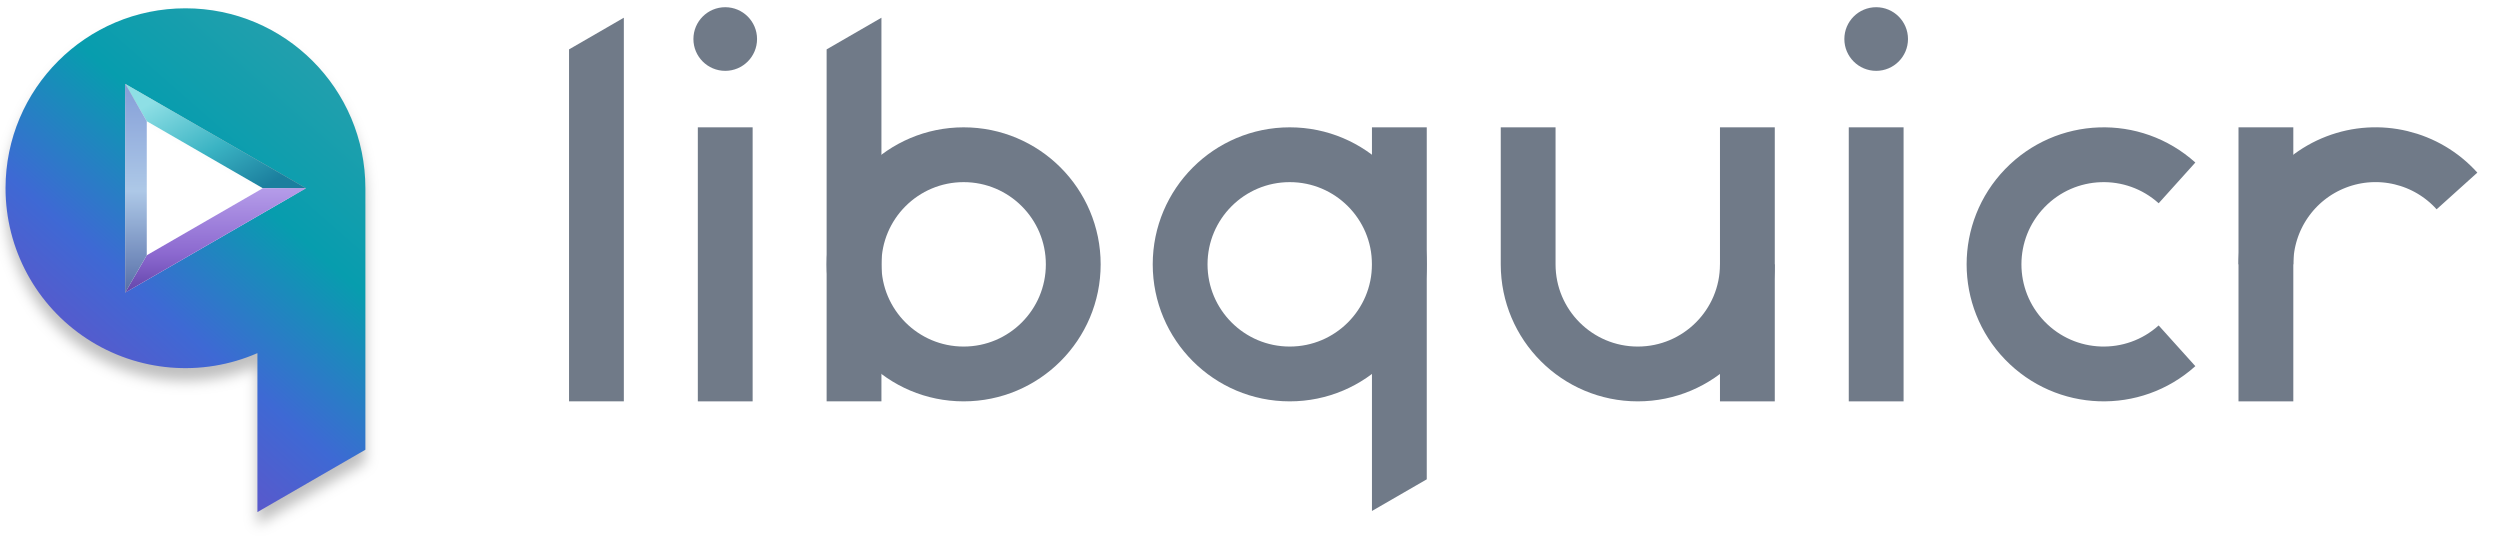
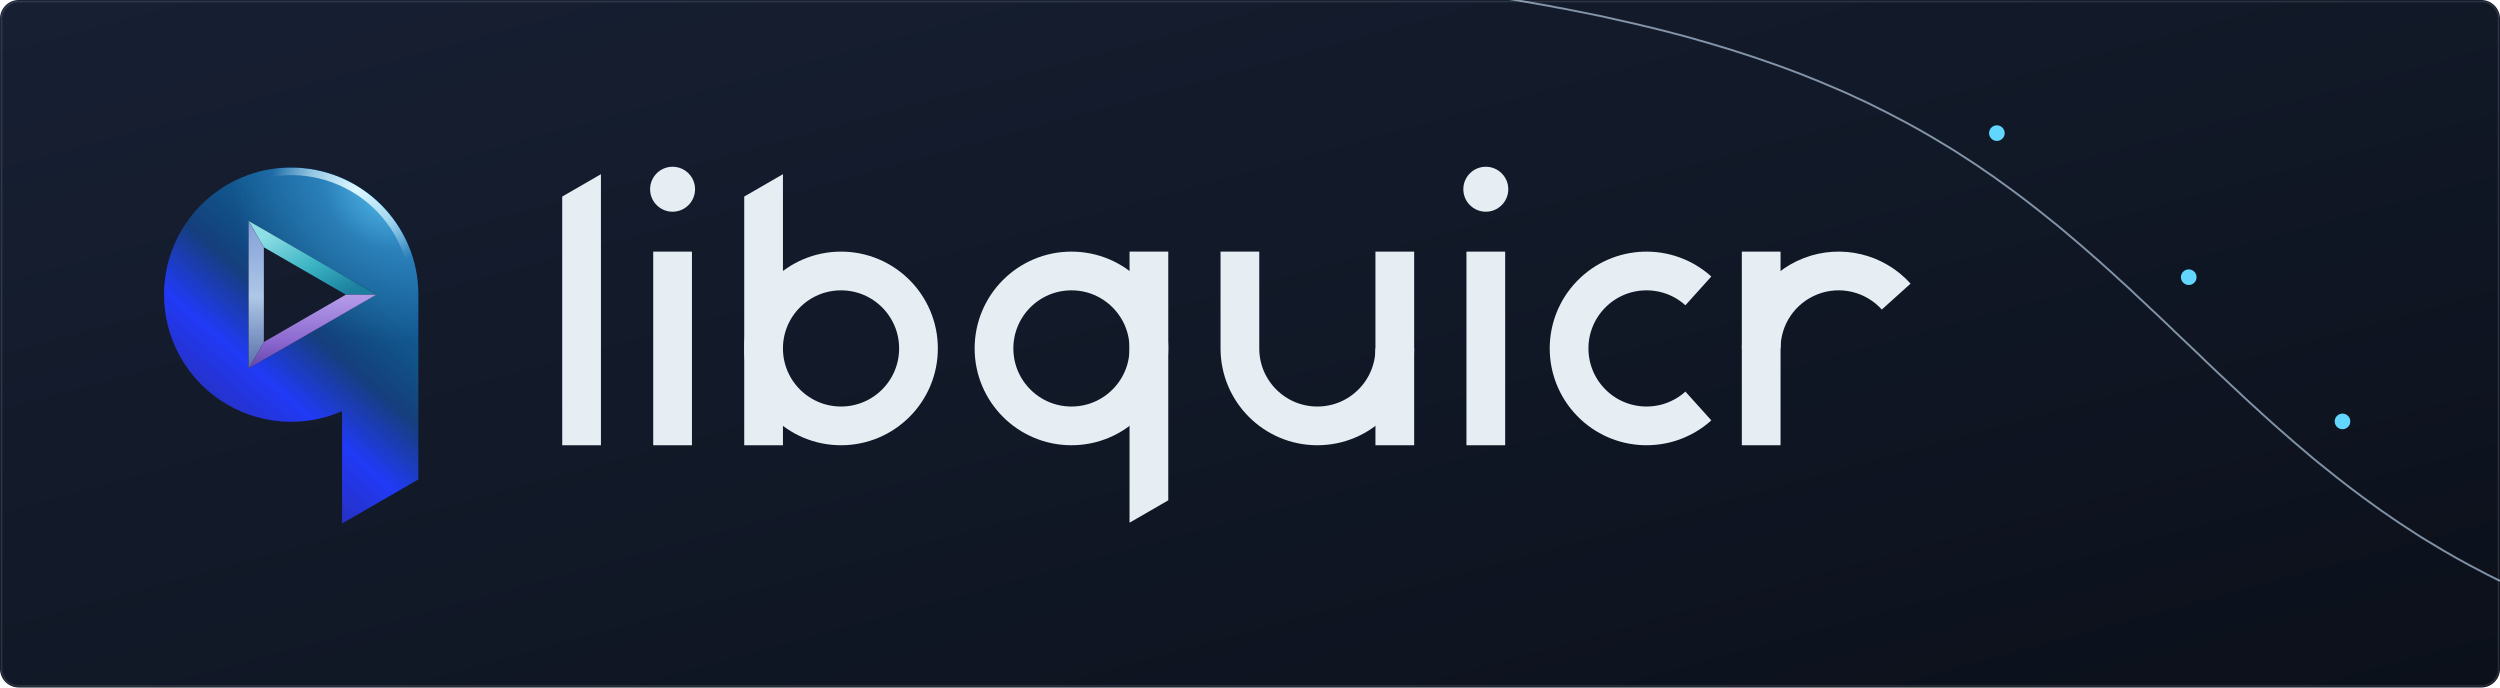
- <svg xmlns="http://www.w3.org/2000/svg" viewBox="-8 20 3612.7 780" role="img" aria-label="libquicr">
+ <svg xmlns="http://www.w3.org/2000/svg" viewBox="0 0 1600 440" role="img" aria-label="libquicr">
  <defs>
+     <linearGradient id="plate" x1="0" y1="0" x2="1" y2="1">
+       <stop offset="0" stop-color="#172033" />
+       <stop offset="1" stop-color="#0B101A" />
+     </linearGradient>
+     <clipPath id="clip">
+       <rect width="1600" height="440" rx="12" />
+     </clipPath>
    <linearGradient id="pt" gradientUnits="userSpaceOnUse" x1="56.557" y1="39.196" x2="76.851" y2="73.374" gradientTransform="matrix(3.7 0 0 3.6 -44.1 161.8)">
      <stop offset="0" stop-color="#8EDFE5" />
      <stop offset="0.55" stop-color="#3AB3C3" />
      <stop offset="1" stop-color="#1B7F9E" />
    </linearGradient>
    <linearGradient id="pb" gradientUnits="userSpaceOnUse" x1="76.022" y1="67.097" x2="76.022" y2="99.785" gradientTransform="matrix(3.7 0 0 3.6 -44.1 161.8)">
      <stop offset="0" stop-color="#B39AE8" />
      <stop offset="0.6" stop-color="#8B68CF" />
      <stop offset="1" stop-color="#5F41A6" />
    </linearGradient>
    <linearGradient id="pl" gradientUnits="userSpaceOnUse" x1="51.935" y1="34.409" x2="51.935" y2="99.785" gradientTransform="matrix(3.7 0 0 3.6 -44.1 161.8)">
      <stop offset="0" stop-color="#859FD8" />
      <stop offset="0.5" stop-color="#ADC8E7" />
      <stop offset="1" stop-color="#536BA5" />
    </linearGradient>
    <linearGradient id="pg" gradientUnits="userSpaceOnUse" x1="400.7" y1="250.5" x2="32.2" y2="672">
-       <stop offset="0" stop-color="#29A0AC" />
+       <stop offset="0" stop-color="#175CB2" />
+       <stop offset="0.3" stop-color="#144688" />
+       <stop offset="0.48" stop-color="#132D6C" />
+       <stop offset="0.66" stop-color="#192EFF" />
+       <stop offset="1" stop-color="#1F2382" />
+     </linearGradient>
+     <linearGradient id="og" gradientUnits="userSpaceOnUse" x1="400.7" y1="250.5" x2="32.2" y2="672">
+       <stop offset="0" stop-color="#2EB4C1" />
      <stop offset="0.36" stop-color="#079DAE" />
      <stop offset="0.65" stop-color="#3E69D4" />
-       <stop offset="1" stop-color="#7448C3" />
+       <stop offset="1" stop-color="#6138AA" />
    </linearGradient>
-     <filter id="ps" filterUnits="userSpaceOnUse" x="-60" y="140" width="520" height="700" color-interpolation-filters="sRGB">
-       <feOffset in="SourceAlpha" dy="14" />
-       <feGaussianBlur stdDeviation="7" />
-       <feColorMatrix values="0 0 0 0 0 0 0 0 0 0 0 0 0 0 0 0 0 0 0.25 0" />
-       <feMerge>
-         <feMergeNode />
-         <feMergeNode in="SourceGraphic" />
-       </feMerge>
-     </filter>
+     <clipPath id="qc">
+       <path d="M0,400 A200,200 0 0 1 400,400 L400,690.7 L280,760 L280,583.3 A200,200 0 0 1 0,400 Z M133,284 L133,516 L334,400 Z" clip-rule="evenodd" />
+     </clipPath>
+     <radialGradient id="qs" gradientUnits="userSpaceOnUse" cx="357.9" cy="224.6" r="250">
+       <stop offset="0" stop-color="#63D6FF" stop-opacity=".8" />
+       <stop offset=".42" stop-color="#63D6FF" stop-opacity=".26" />
+       <stop offset="1" stop-color="#63D6FF" stop-opacity="0" />
+     </radialGradient>
+     <radialGradient id="qrf" gradientUnits="userSpaceOnUse" cx="302.8" cy="235.5" r="150">
+       <stop offset="0" stop-color="#fff" />
+       <stop offset=".5" stop-color="#fff" stop-opacity=".6" />
+       <stop offset=".9" stop-color="#fff" stop-opacity="0" />
+     </radialGradient>
+     <mask id="qrm" maskUnits="userSpaceOnUse" x="-50" y="150" width="500" height="650">
+       <rect x="-50" y="150" width="500" height="650" fill="url(#qrf)" />
+     </mask>
  </defs>
-   <g transform="translate(0,760) scale(1.3) translate(0,-760)">
-     <path d="M0,400 A200,200 0 0 1 400,400 L400,690.7 L280,760 L280,583.3 A200,200 0 0 1 0,400 Z M133,284 L133,516 L334,400 Z" fill="url(#pg)" fill-rule="evenodd" filter="url(#ps)" />
-     <polygon points="133,284 334,400 286,400 157,325.5" fill="url(#pt)" />
-     <polygon points="334,400 133,516 157,474.5 286,400" fill="url(#pb)" />
-     <polygon points="133,284 133,516 157,474.5 157,325.5" fill="url(#pl)" />
+   <rect width="1600" height="440" rx="12" fill="url(#plate)" />
+   <g clip-path="url(#clip)">
+     <path d="M960,-1.6 L964,-0.9 L968,-0.3 L972,0.4 L976,1.1 L980,1.8 L984,2.5 L988,3.2 L992,3.9 L996,4.7 L1000,5.4 L1004,6.2 L1008,7 L1012,7.8 L1016,8.6 L1020,9.4 L1024,10.2 L1028,11.1 L1032,12 L1036,12.9 L1040,13.8 L1044,14.7 L1048,15.6 L1052,16.6 L1056,17.5 L1060,18.5 L1064,19.5 L1068,20.5 L1072,21.6 L1076,22.6 L1080,23.7 L1084,24.8 L1088,26 L1092,27.1 L1096,28.3 L1100,29.5 L1104,30.7 L1108,31.9 L1112,33.2 L1116,34.5 L1120,35.8 L1124,37.1 L1128,38.5 L1132,39.9 L1136,41.3 L1140,42.7 L1144,44.2 L1148,45.7 L1152,47.2 L1156,48.8 L1160,50.4 L1164,52 L1168,53.7 L1172,55.4 L1176,57.1 L1180,58.8 L1184,60.6 L1188,62.5 L1192,64.3 L1196,66.2 L1200,68.2 L1204,70.2 L1208,72.2 L1212,74.3 L1216,76.4 L1220,78.5 L1224,80.7 L1228,82.9 L1232,85.2 L1236,87.5 L1240,89.9 L1244,92.3 L1248,94.7 L1252,97.2 L1256,99.8 L1260,102.4 L1264,105 L1268,107.7 L1272,110.5 L1276,113.2 L1280,116.1 L1284,119 L1288,121.9 L1292,124.9 L1296,127.9 L1300,131 L1304,134.1 L1308,137.3 L1312,140.5 L1316,143.7 L1320,147 L1324,150.4 L1328,153.8 L1332,157.2 L1336,160.7 L1340,164.2 L1344,167.7 L1348,171.3 L1352,174.9 L1356,178.6 L1360,182.2 L1364,185.9 L1368,189.7 L1372,193.4 L1376,197.2 L1380,200.9 L1384,204.7 L1388,208.5 L1392,212.4 L1396,216.2 L1400,220 L1404,223.8 L1408,227.6 L1412,231.5 L1416,235.3 L1420,239.1 L1424,242.8 L1428,246.6 L1432,250.3 L1436,254.1 L1440,257.8 L1444,261.4 L1448,265.1 L1452,268.7 L1456,272.3 L1460,275.8 L1464,279.3 L1468,282.8 L1472,286.2 L1476,289.6 L1480,293 L1484,296.3 L1488,299.5 L1492,302.7 L1496,305.9 L1500,309 L1504,312.1 L1508,315.1 L1512,318.1 L1516,321 L1520,323.9 L1524,326.8 L1528,329.5 L1532,332.3 L1536,335 L1540,337.6 L1544,340.2 L1548,342.8 L1552,345.3 L1556,347.7 L1560,350.1 L1564,352.5 L1568,354.8 L1572,357.1 L1576,359.3 L1580,361.5 L1584,363.6 L1588,365.7 L1592,367.8 L1596,369.8 L1600,371.8" fill="none" stroke="#CFE6FF" stroke-opacity=".6" stroke-width="1.25" vector-effect="non-scaling-stroke" />
+     <g fill="#63D6FF">
+       <circle cx="1278" cy="85.2" r="5" />
+       <circle cx="1400.8" cy="177.4" r="5" />
+       <circle cx="1499.2" cy="269.7" r="5" />
+     </g>
  </g>
-   <g transform="translate(814.3,600) scale(2.2)" fill="#707A88" stroke="#707A88">
-     <polygon stroke="none" points="0,0 0,-231.2 36,-252 36,0" />
-     <rect stroke="none" x="84.6" y="-180" width="36" height="180" />
-     <circle cx="102.6" cy="-238" r="20.9" stroke="none" />
-     <polygon stroke="none" points="169.2,0 169.2,-231.2 205.2,-252 205.2,0" />
-     <circle cx="259.2" cy="-90.0" r="72" fill="none" stroke-width="36" />
-     <circle cx="473.4" cy="-90.0" r="72" fill="none" stroke-width="36" />
-     <polygon stroke="none" points="527.4,-180 563.4,-180 563.4,51.2 527.4,72" />
-     <path d="M630,-180 V-90.0 A72,72 0 0 0 774,-90.0" fill="none" stroke-width="36" />
-     <rect stroke="none" x="756" y="-180" width="36" height="180" />
-     <rect stroke="none" x="840.6" y="-180" width="36" height="180" />
-     <circle cx="858.6" cy="-238" r="20.9" stroke="none" />
-     <path d="M1056.2,-143.5 A72,72 0 1 0 1056.2,-36.5" fill="none" stroke-width="36" />
-     <rect stroke="none" x="1096.6" y="-180" width="36" height="180" />
-     <path d="M1114.6,-90.0 A72,72 0 0 1 1240.1,-138.2" fill="none" stroke-width="36" />
+   <g transform="translate(105,97.2) scale(0.31293)">
+     <g transform="translate(0,760) scale(1.3) translate(0,-760)">
+       <path d="M0,400 A200,200 0 0 1 400,400 L400,690.7 L280,760 L280,583.3 A200,200 0 0 1 0,400 Z M133,284 L133,516 L334,400 Z" fill="url(#pg)" fill-rule="evenodd" />
+       <path d="M0,400 A200,200 0 0 1 400,400 L400,690.7 L280,760 L280,583.3 A200,200 0 0 1 0,400 Z M133,284 L133,516 L334,400 Z" fill="url(#og)" fill-opacity=".2" fill-rule="evenodd" />
+       <g clip-path="url(#qc)">
+         <rect x="0" y="180" width="420" height="600" fill="url(#qs)" />
+         <path d="M127.3,220.1 A194,194 0 0 1 392.1,373" fill="none" stroke="#DDF7FF" stroke-width="12" stroke-linecap="round" mask="url(#qrm)" />
+       </g>
+       <polygon points="133,284 334,400 286,400 157,325.5" fill="url(#pt)" />
+       <polygon points="334,400 133,516 157,474.5 286,400" fill="url(#pb)" />
+       <polygon points="133,284 133,516 157,474.5 157,325.5" fill="url(#pl)" />
+     </g>
+     <g transform="translate(814.3,600) scale(2.2)" fill="#E6EDF3" stroke="#E6EDF3">
+       <polygon stroke="none" points="0,0 0,-231.2 36,-252 36,0" />
+       <rect stroke="none" x="84.6" y="-180" width="36" height="180" />
+       <circle cx="102.6" cy="-238" r="20.9" stroke="none" />
+       <polygon stroke="none" points="169.2,0 169.2,-231.2 205.2,-252 205.2,0" />
+       <circle cx="259.2" cy="-90.0" r="72" fill="none" stroke-width="36" />
+       <circle cx="473.4" cy="-90.0" r="72" fill="none" stroke-width="36" />
+       <polygon stroke="none" points="527.4,-180 563.4,-180 563.4,51.2 527.4,72" />
+       <path d="M630,-180 V-90.0 A72,72 0 0 0 774,-90.0" fill="none" stroke-width="36" />
+       <rect stroke="none" x="756" y="-180" width="36" height="180" />
+       <rect stroke="none" x="840.6" y="-180" width="36" height="180" />
+       <circle cx="858.6" cy="-238" r="20.9" stroke="none" />
+       <path d="M1056.2,-143.5 A72,72 0 1 0 1056.2,-36.5" fill="none" stroke-width="36" />
+       <rect stroke="none" x="1096.6" y="-180" width="36" height="180" />
+       <path d="M1114.6,-90.0 A72,72 0 0 1 1240.1,-138.2" fill="none" stroke-width="36" />
+     </g>
  </g>
+   <rect x="1" y="1" width="1598" height="438" rx="11" fill="none" stroke="#F0F6FC" stroke-opacity=".12" stroke-width="1" vector-effect="non-scaling-stroke" />
</svg>
